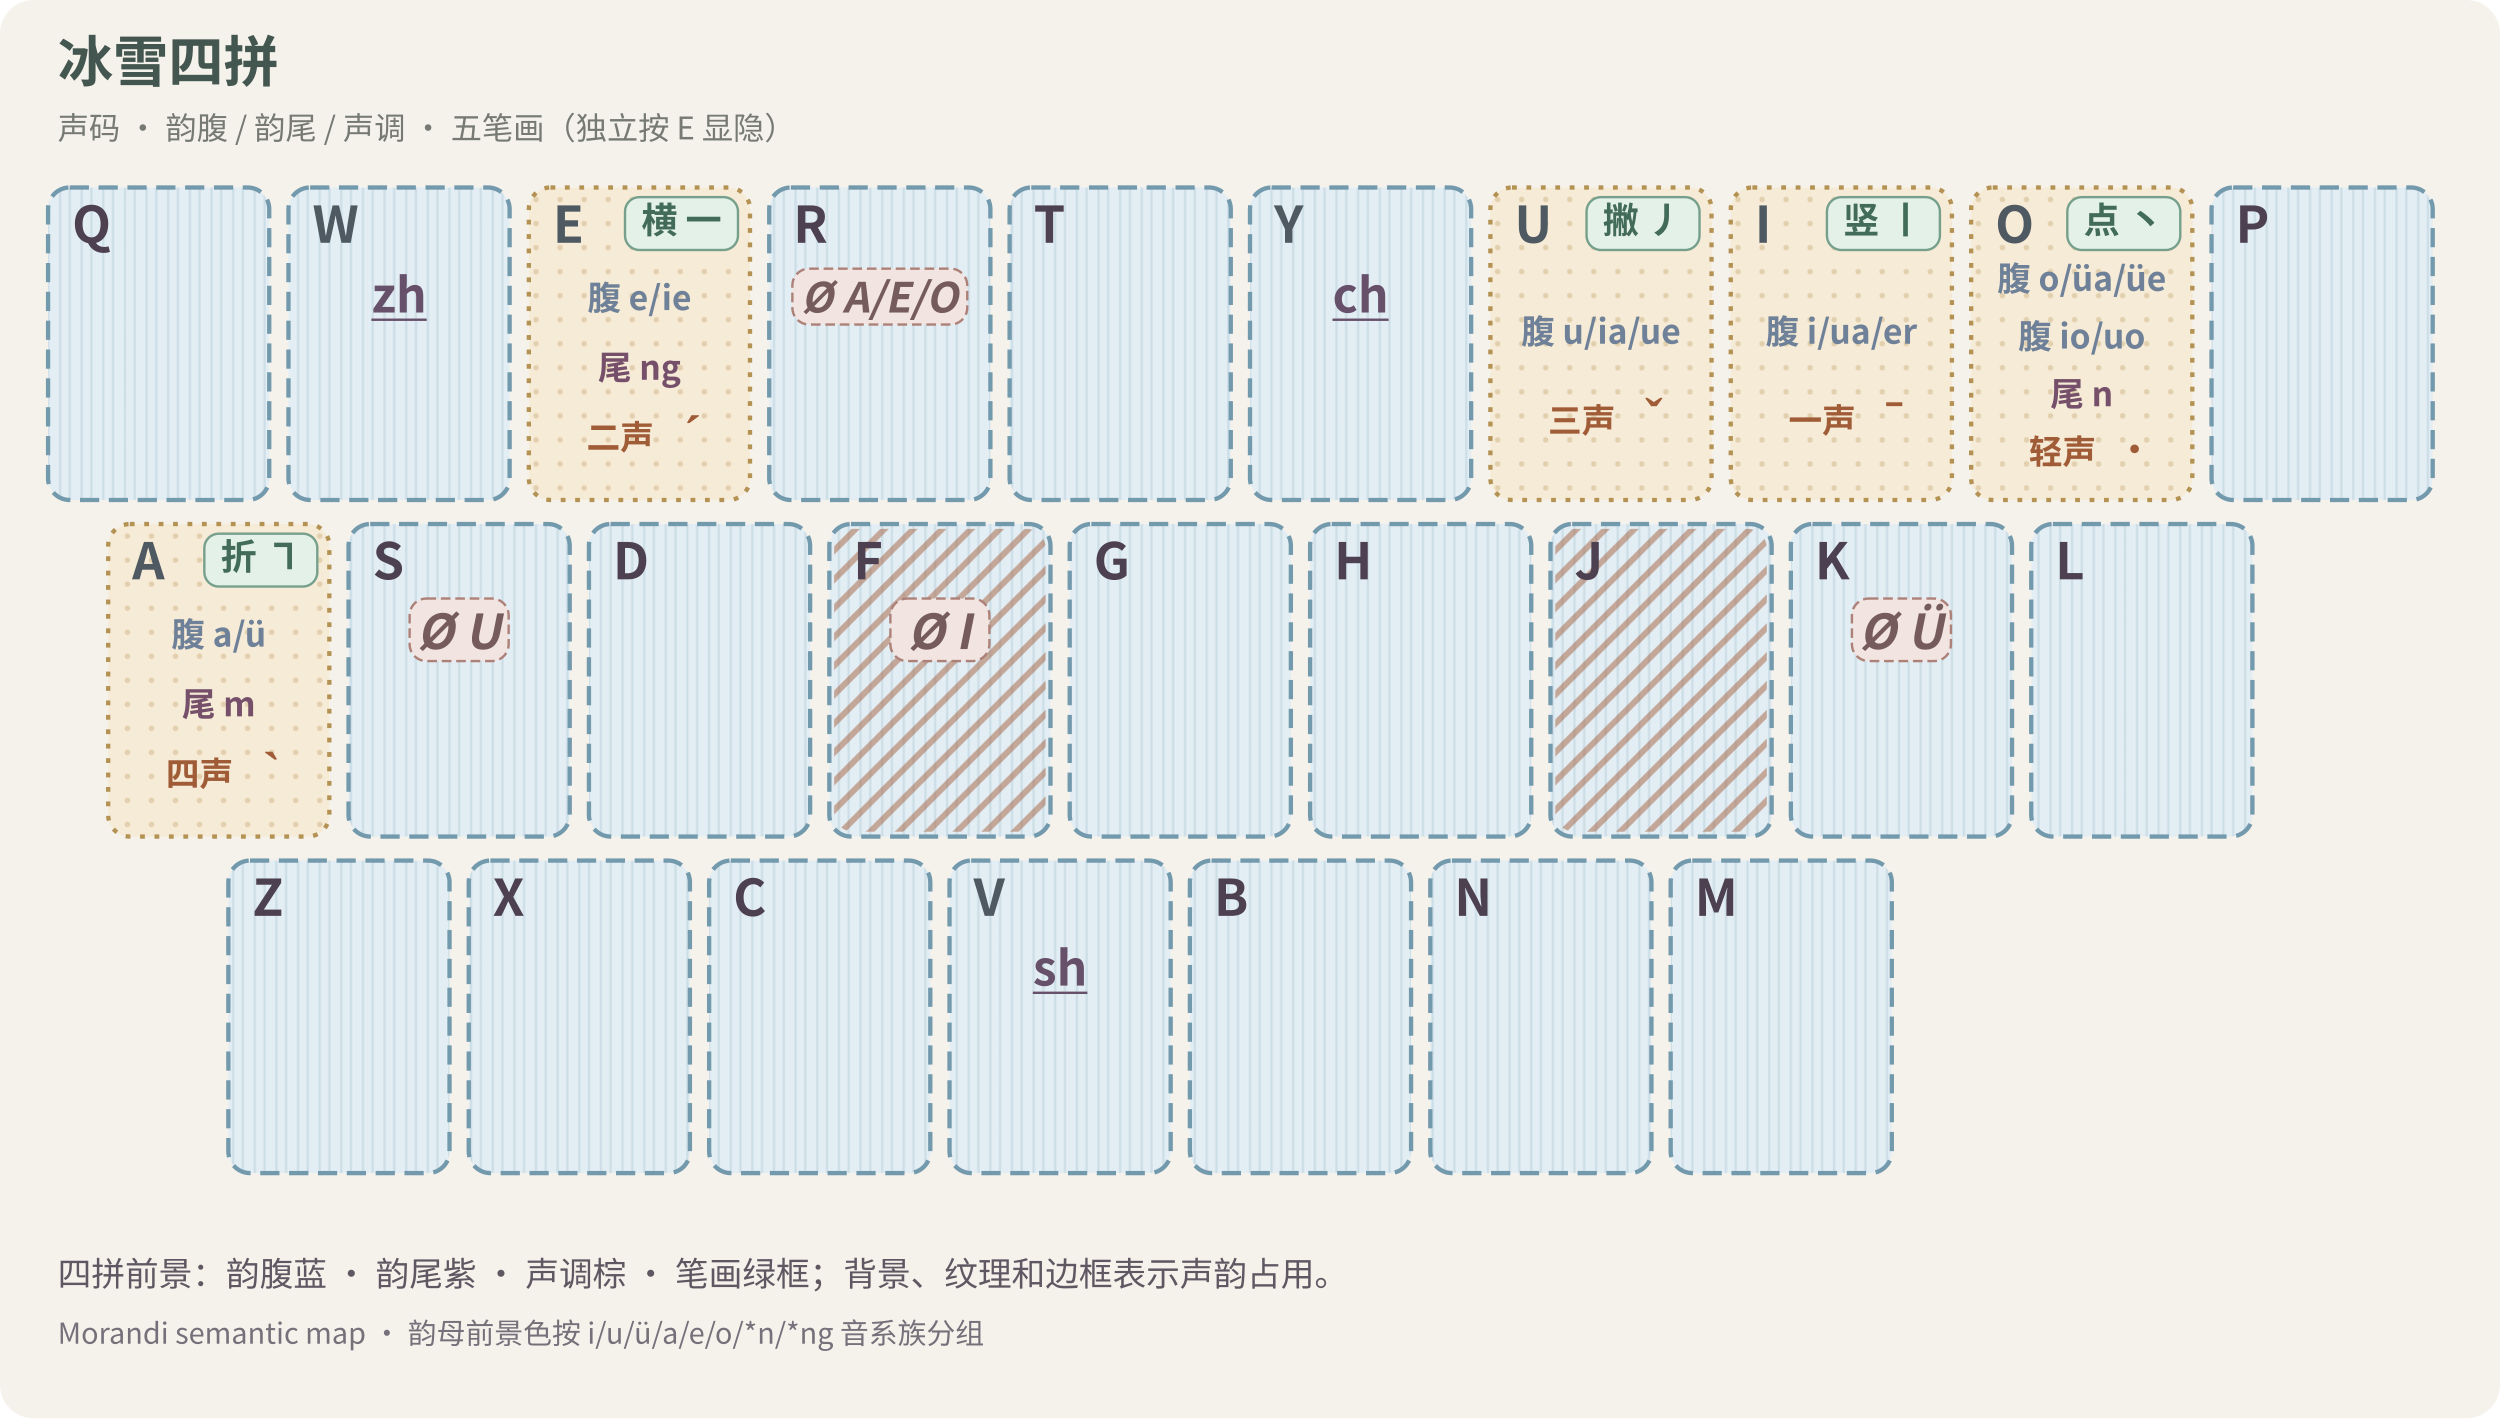
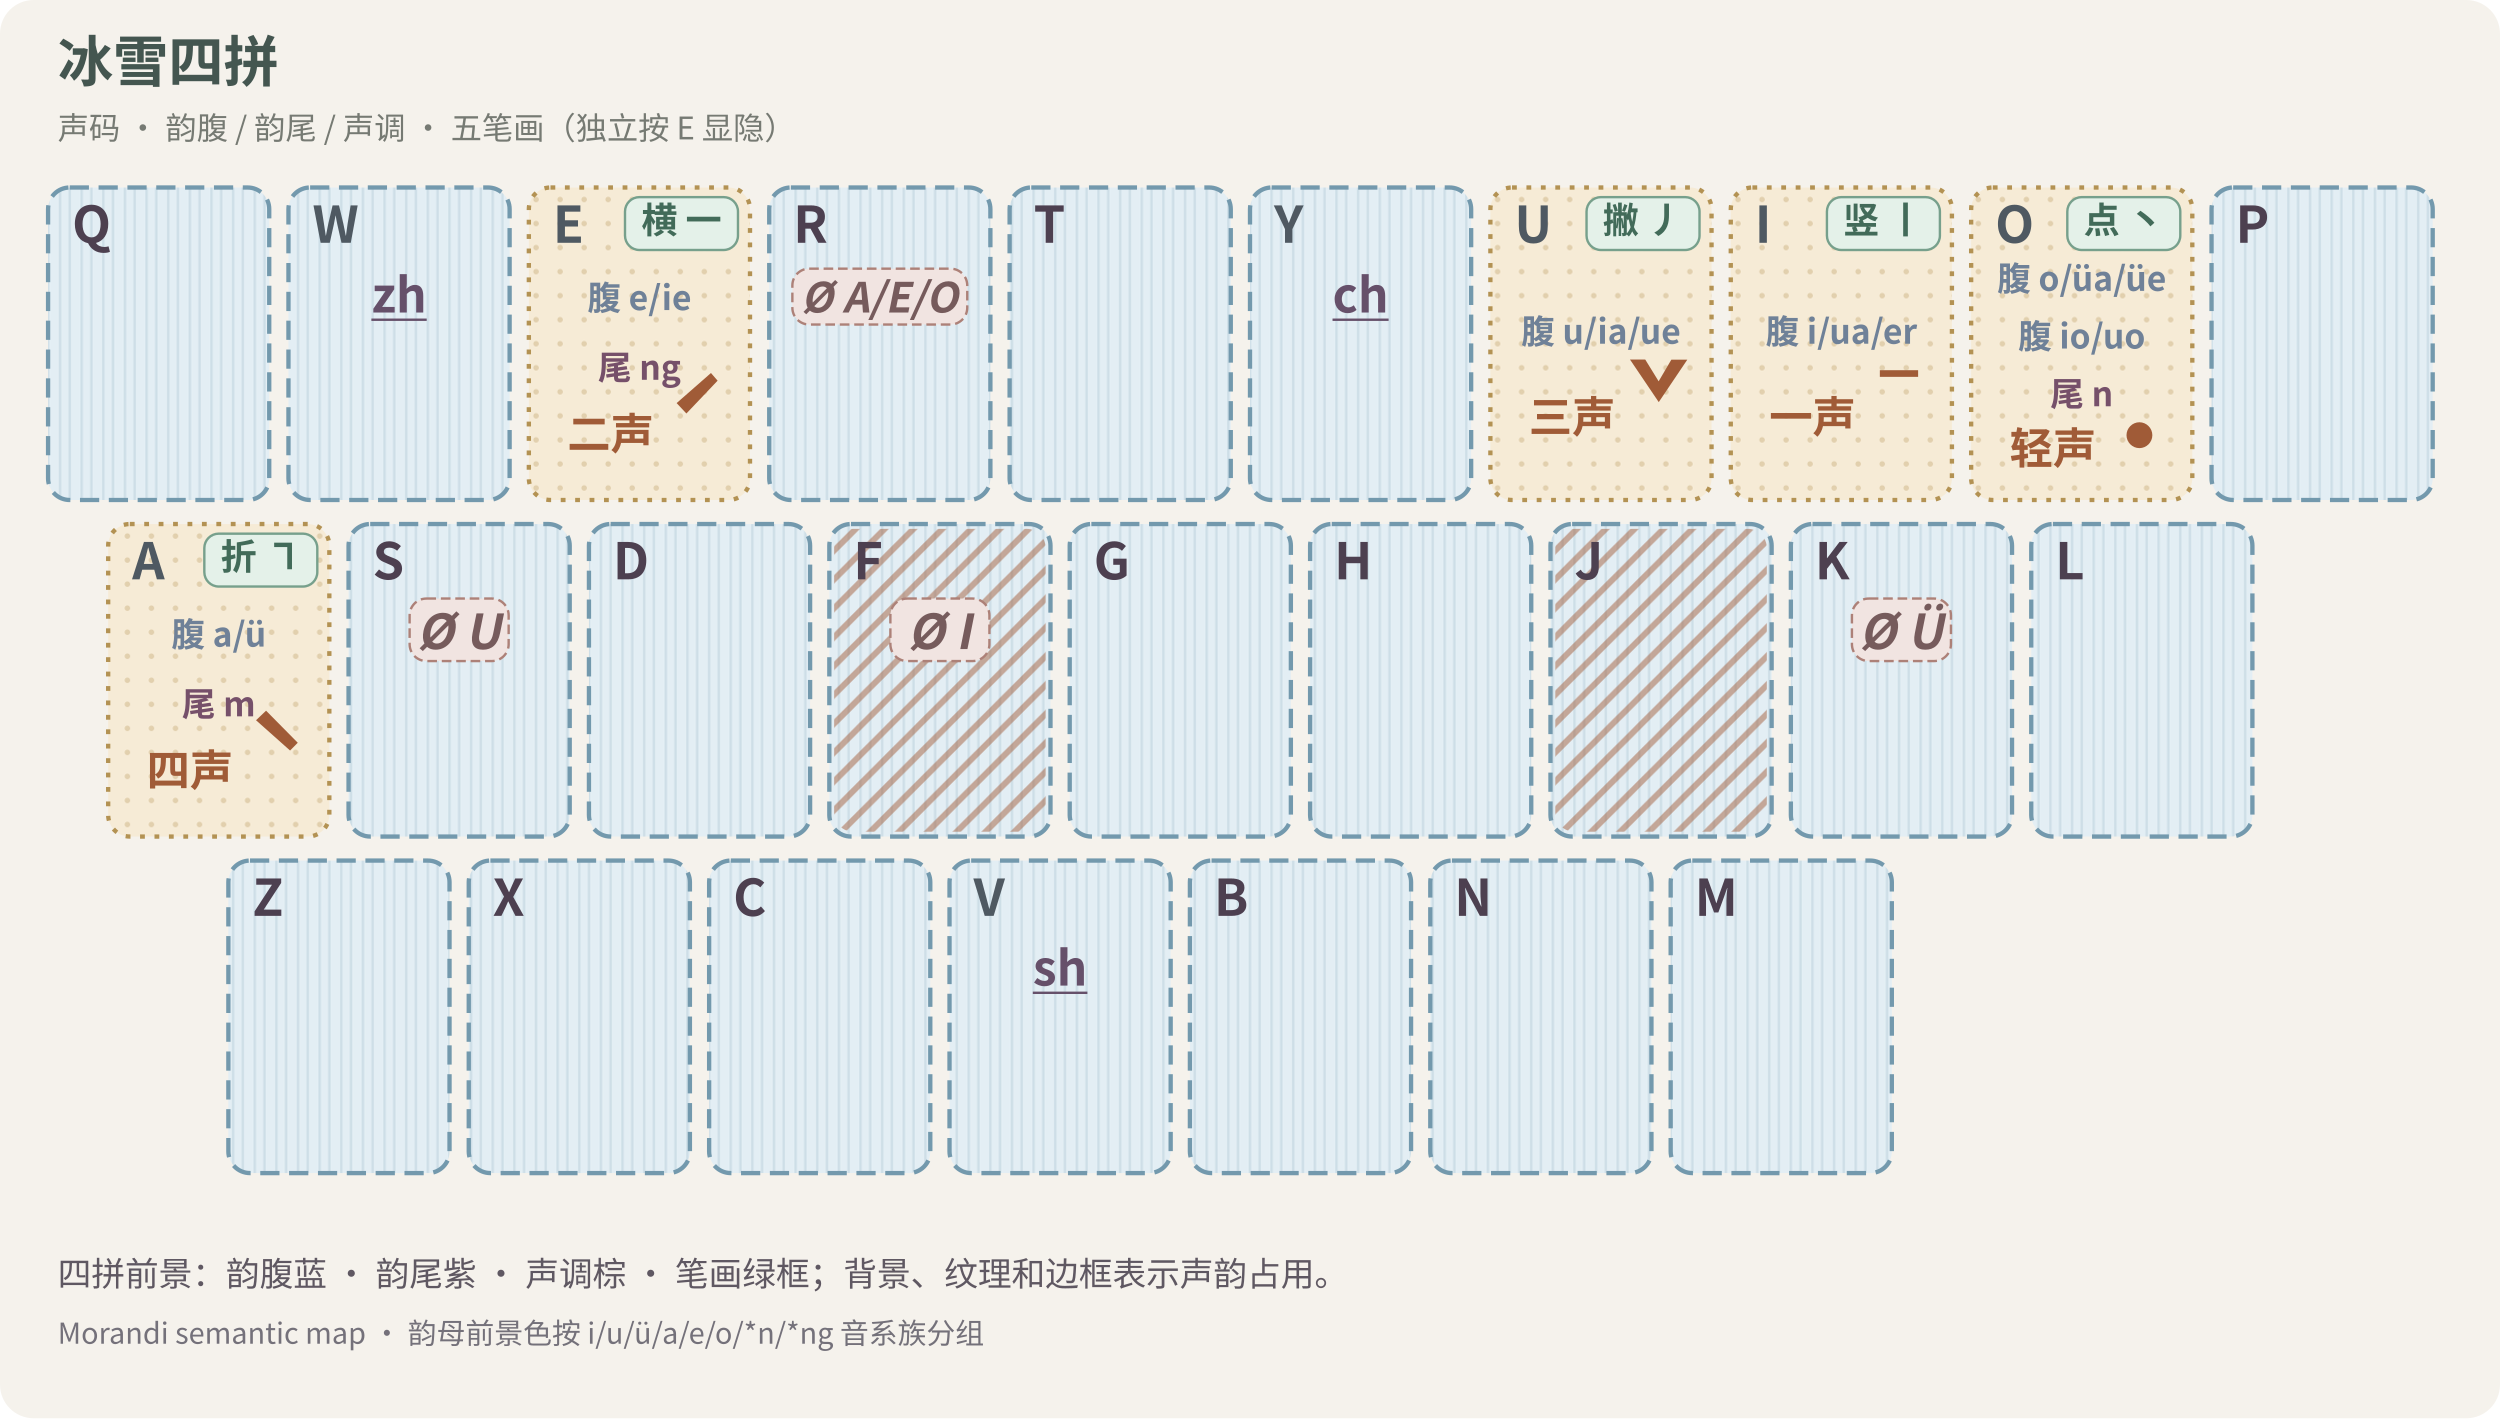
<svg xmlns="http://www.w3.org/2000/svg" class="keysvg nf4-keysvg" viewBox="0 0 1040 590" role="img" aria-labelledby="title desc">
  <defs>
    <pattern id="nf4-both" width="12" height="12" patternUnits="userSpaceOnUse">
      <rect width="12" height="12" fill="#fbfaf7" />
    </pattern>
    <pattern id="nf4-ionly" width="9" height="9" patternUnits="userSpaceOnUse">
      <rect width="9" height="9" fill="#e3eef4" />
      <path d="M2 0V9M7 0V9" stroke="#7399ad" stroke-opacity=".18" />
    </pattern>
    <pattern id="nf4-ronly" width="10" height="10" patternUnits="userSpaceOnUse">
      <rect width="10" height="10" fill="#f6ebd6" />
      <circle cx="3" cy="3" r="1.15" fill="#b39253" fill-opacity=".3" />
    </pattern>
    <pattern id="nf4-none" width="10" height="10" patternUnits="userSpaceOnUse">
      <rect width="10" height="10" fill="#eeece8" />
      <path d="M0 10L10 0" stroke="#aaa6a4" stroke-opacity=".14" />
    </pattern>
    <pattern id="nf4-multi" width="9" height="9" patternUnits="userSpaceOnUse">
      <rect width="9" height="9" fill="#f8efe2" />
      <path d="M-2 2L2-2M0 9L9 0M7 11L11 7" stroke="#9a784e" stroke-width="1.6" stroke-opacity=".27" />
    </pattern>
    <pattern id="nf4-anchor" width="12" height="12" patternUnits="userSpaceOnUse">
      <path d="M-3 3L3-3M0 12L12 0M9 15L15 9" stroke="#a05b37" stroke-width="2.5" stroke-opacity=".48" />
    </pattern>
  </defs>
  <rect width="1040" height="590" rx="14" fill="#f5f2ec" />
  <text x="24" y="34" font-family="Microsoft YaHei UI, Noto Sans CJK SC, sans-serif" font-size="23" fill="#445650" text-anchor="start" font-weight="760">冰雪四拼</text>
  <text x="24" y="58" font-family="Microsoft YaHei UI, Noto Sans CJK SC, sans-serif" font-size="13" fill="#767a73" text-anchor="start" font-weight="500">声码 · 韵腹 / 韵尾 / 声调 · 五笔画（独立按 E 显隐）</text>
  <g data-key="Q" data-role="initial-only">
    <clipPath id="snow_sipin-clip-0-0">
      <rect x="23" y="81" width="86" height="124" rx="7" />
    </clipPath>
    <rect x="20" y="78" width="92" height="130" rx="9" fill="url(#nf4-ionly)" stroke="#7399ad" stroke-width="1.8" stroke-dasharray="8 4" />
    <g clip-path="url(#snow_sipin-clip-0-0)">
      <text x="30" y="101" font-family="Microsoft YaHei UI, Noto Sans CJK SC, sans-serif" font-size="21" fill="#4d4050" text-anchor="start" font-weight="800">Q</text>
    </g>
  </g>
  <g data-key="W" data-role="initial-only">
    <clipPath id="snow_sipin-clip-0-1">
      <rect x="123" y="81" width="86" height="124" rx="7" />
    </clipPath>
    <rect x="120" y="78" width="92" height="130" rx="9" fill="url(#nf4-ionly)" stroke="#7399ad" stroke-width="1.8" stroke-dasharray="8 4" />
    <g clip-path="url(#snow_sipin-clip-0-1)">
      <text x="130" y="101" font-family="Microsoft YaHei UI, Noto Sans CJK SC, sans-serif" font-size="21" fill="#4f5962" text-anchor="start" font-weight="680">W</text>
      <text x="166" y="130" text-anchor="middle" font-family="Microsoft YaHei UI, Noto Sans CJK SC, sans-serif" font-size="20" font-weight="700" text-decoration="underline" fill="#66506a">zh</text>
    </g>
  </g>
  <g data-key="E" data-role="rhyme-auxiliary">
    <clipPath id="snow_sipin-clip-0-2">
      <rect x="223" y="81" width="86" height="124" rx="7" />
    </clipPath>
    <rect x="220" y="78" width="92" height="130" rx="9" fill="url(#nf4-ronly)" stroke="#b39253" stroke-width="1.8" stroke-dasharray="2 4" />
    <g clip-path="url(#snow_sipin-clip-0-2)">
      <text x="230" y="101" font-family="Microsoft YaHei UI, Noto Sans CJK SC, sans-serif" font-size="21" fill="#4f5962" text-anchor="start" font-weight="680">E</text>
      <g data-aux-badge="stroke">
        <rect x="260" y="82" width="47" height="22" rx="6" fill="#e4f1e9" stroke="#77a08c" />
        <text x="283.5" y="97" font-family="Microsoft YaHei UI, Noto Sans CJK SC, sans-serif" font-size="15" fill="#426b59" text-anchor="middle" font-weight="750" data-aux-kind="stroke">横 一</text>
      </g>
      <text x="266" y="129" font-family="Microsoft YaHei UI, Noto Sans CJK SC, sans-serif" font-size="14" fill="#6f8198" text-anchor="middle" font-weight="700" data-aux-kind="abdomen">腹 e/ie</text>
      <text x="266" y="158" font-family="Microsoft YaHei UI, Noto Sans CJK SC, sans-serif" font-size="14" fill="#76506a" text-anchor="middle" font-weight="700" data-aux-kind="tail">尾 ng</text>
-       <text x="258" y="187" font-family="Microsoft YaHei UI, Noto Sans CJK SC, sans-serif" font-size="14" fill="#a05b37" text-anchor="middle" font-weight="750" data-aux-kind="tone">二声</text>
-       <text x="288" y="188" font-family="Noto Sans Symbols 2, Segoe UI Symbol, Arial Unicode MS, sans-serif" font-size="22" fill="#a05b37" text-anchor="middle" font-weight="750" data-aux-mark="tone">ˊ</text>
+       <text x="254" y="187" font-family="Noto Sans Mono CJK SC, Noto Sans CJK SC, Noto Sans SC, Microsoft YaHei UI, sans-serif" font-size="18" fill="#a05b37" text-anchor="middle" font-weight="700" data-aux-kind="tone">二声</text>
+       <text x="290" y="191" font-family="Noto Sans Mono CJK SC, Noto Sans CJK SC, Noto Sans SC, Microsoft YaHei UI, sans-serif" font-size="42" fill="#a05b37" text-anchor="middle" font-weight="700" data-aux-mark="tone">ˊ</text>
    </g>
  </g>
  <g data-key="R" data-role="initial-only">
    <clipPath id="snow_sipin-clip-0-3">
      <rect x="323" y="81" width="86" height="124" rx="7" />
    </clipPath>
    <rect x="320" y="78" width="92" height="130" rx="9" fill="url(#nf4-ionly)" stroke="#7399ad" stroke-width="1.8" stroke-dasharray="8 4" />
    <g clip-path="url(#snow_sipin-clip-0-3)">
      <text x="330" y="101" font-family="Microsoft YaHei UI, Noto Sans CJK SC, sans-serif" font-size="21" fill="#4d4050" text-anchor="start" font-weight="800">R</text>
      <rect x="329.621" y="111.759" width="72.759" height="23.241" rx="7" fill="#f1e4e1" stroke="#ad8178" stroke-dasharray="4 2" />
      <text x="366" y="130" text-anchor="middle" font-family="Microsoft YaHei UI, Noto Sans CJK SC, sans-serif" font-size="17.241" font-weight="700" font-style="italic" fill="#765b5c">Ø A/E/O</text>
    </g>
  </g>
  <g data-key="T" data-role="initial-only">
    <clipPath id="snow_sipin-clip-0-4">
      <rect x="423" y="81" width="86" height="124" rx="7" />
    </clipPath>
    <rect x="420" y="78" width="92" height="130" rx="9" fill="url(#nf4-ionly)" stroke="#7399ad" stroke-width="1.8" stroke-dasharray="8 4" />
    <g clip-path="url(#snow_sipin-clip-0-4)">
      <text x="430" y="101" font-family="Microsoft YaHei UI, Noto Sans CJK SC, sans-serif" font-size="21" fill="#4d4050" text-anchor="start" font-weight="800">T</text>
    </g>
  </g>
  <g data-key="Y" data-role="initial-only">
    <clipPath id="snow_sipin-clip-0-5">
      <rect x="523" y="81" width="86" height="124" rx="7" />
    </clipPath>
    <rect x="520" y="78" width="92" height="130" rx="9" fill="url(#nf4-ionly)" stroke="#7399ad" stroke-width="1.8" stroke-dasharray="8 4" />
    <g clip-path="url(#snow_sipin-clip-0-5)">
      <text x="530" y="101" font-family="Microsoft YaHei UI, Noto Sans CJK SC, sans-serif" font-size="21" fill="#4f5962" text-anchor="start" font-weight="680">Y</text>
      <text x="566" y="130" text-anchor="middle" font-family="Microsoft YaHei UI, Noto Sans CJK SC, sans-serif" font-size="20" font-weight="700" text-decoration="underline" fill="#66506a">ch</text>
    </g>
  </g>
  <g data-key="U" data-role="rhyme-auxiliary">
    <clipPath id="snow_sipin-clip-0-6">
      <rect x="623" y="81" width="86" height="124" rx="7" />
    </clipPath>
    <rect x="620" y="78" width="92" height="130" rx="9" fill="url(#nf4-ronly)" stroke="#b39253" stroke-width="1.8" stroke-dasharray="2 4" />
    <g clip-path="url(#snow_sipin-clip-0-6)">
      <text x="630" y="101" font-family="Microsoft YaHei UI, Noto Sans CJK SC, sans-serif" font-size="21" fill="#4f5962" text-anchor="start" font-weight="680">U</text>
      <g data-aux-badge="stroke">
        <rect x="660" y="82" width="47" height="22" rx="6" fill="#e4f1e9" stroke="#77a08c" />
        <text x="683.5" y="97" font-family="Microsoft YaHei UI, Noto Sans CJK SC, sans-serif" font-size="15" fill="#426b59" text-anchor="middle" font-weight="750" data-aux-kind="stroke">撇 丿</text>
      </g>
      <text x="666" y="143" font-family="Microsoft YaHei UI, Noto Sans CJK SC, sans-serif" font-size="14" fill="#6f8198" text-anchor="middle" font-weight="700" data-aux-kind="abdomen">腹 u/ia/ue</text>
-       <text x="658" y="180" font-family="Microsoft YaHei UI, Noto Sans CJK SC, sans-serif" font-size="14" fill="#a05b37" text-anchor="middle" font-weight="750" data-aux-kind="tone">三声</text>
-       <text x="688" y="181" font-family="Noto Sans Symbols 2, Segoe UI Symbol, Arial Unicode MS, sans-serif" font-size="22" fill="#a05b37" text-anchor="middle" font-weight="750" data-aux-mark="tone">ˇ</text>
+       <text x="654" y="180" font-family="Noto Sans Mono CJK SC, Noto Sans CJK SC, Noto Sans SC, Microsoft YaHei UI, sans-serif" font-size="18" fill="#a05b37" text-anchor="middle" font-weight="700" data-aux-kind="tone">三声</text>
+       <text x="690" y="184" font-family="Noto Sans Mono CJK SC, Noto Sans CJK SC, Noto Sans SC, Microsoft YaHei UI, sans-serif" font-size="42" fill="#a05b37" text-anchor="middle" font-weight="700" data-aux-mark="tone">ˇ</text>
    </g>
  </g>
  <g data-key="I" data-role="rhyme-auxiliary">
    <clipPath id="snow_sipin-clip-0-7">
      <rect x="723" y="81" width="86" height="124" rx="7" />
    </clipPath>
    <rect x="720" y="78" width="92" height="130" rx="9" fill="url(#nf4-ronly)" stroke="#b39253" stroke-width="1.8" stroke-dasharray="2 4" />
    <g clip-path="url(#snow_sipin-clip-0-7)">
      <text x="730" y="101" font-family="Microsoft YaHei UI, Noto Sans CJK SC, sans-serif" font-size="21" fill="#4f5962" text-anchor="start" font-weight="680">I</text>
      <g data-aux-badge="stroke">
        <rect x="760" y="82" width="47" height="22" rx="6" fill="#e4f1e9" stroke="#77a08c" />
        <text x="783.5" y="97" font-family="Microsoft YaHei UI, Noto Sans CJK SC, sans-serif" font-size="15" fill="#426b59" text-anchor="middle" font-weight="750" data-aux-kind="stroke">竖 丨</text>
      </g>
      <text x="766" y="143" font-family="Microsoft YaHei UI, Noto Sans CJK SC, sans-serif" font-size="14" fill="#6f8198" text-anchor="middle" font-weight="700" data-aux-kind="abdomen">腹 i/ua/er</text>
-       <text x="758" y="180" font-family="Microsoft YaHei UI, Noto Sans CJK SC, sans-serif" font-size="14" fill="#a05b37" text-anchor="middle" font-weight="750" data-aux-kind="tone">一声</text>
-       <text x="788" y="181" font-family="Noto Sans Symbols 2, Segoe UI Symbol, Arial Unicode MS, sans-serif" font-size="22" fill="#a05b37" text-anchor="middle" font-weight="750" data-aux-mark="tone">ˉ</text>
+       <text x="754" y="180" font-family="Noto Sans Mono CJK SC, Noto Sans CJK SC, Noto Sans SC, Microsoft YaHei UI, sans-serif" font-size="18" fill="#a05b37" text-anchor="middle" font-weight="700" data-aux-kind="tone">一声</text>
+       <text x="790" y="184" font-family="Noto Sans Mono CJK SC, Noto Sans CJK SC, Noto Sans SC, Microsoft YaHei UI, sans-serif" font-size="42" fill="#a05b37" text-anchor="middle" font-weight="700" data-aux-mark="tone">ˉ</text>
    </g>
  </g>
  <g data-key="O" data-role="rhyme-auxiliary">
    <clipPath id="snow_sipin-clip-0-8">
      <rect x="823" y="81" width="86" height="124" rx="7" />
    </clipPath>
    <rect x="820" y="78" width="92" height="130" rx="9" fill="url(#nf4-ronly)" stroke="#b39253" stroke-width="1.8" stroke-dasharray="2 4" />
    <g clip-path="url(#snow_sipin-clip-0-8)">
      <text x="830" y="101" font-family="Microsoft YaHei UI, Noto Sans CJK SC, sans-serif" font-size="21" fill="#4f5962" text-anchor="start" font-weight="680">O</text>
      <g data-aux-badge="stroke">
        <rect x="860" y="82" width="47" height="22" rx="6" fill="#e4f1e9" stroke="#77a08c" />
        <text x="883.5" y="97" font-family="Microsoft YaHei UI, Noto Sans CJK SC, sans-serif" font-size="15" fill="#426b59" text-anchor="middle" font-weight="750" data-aux-kind="stroke">点 丶</text>
      </g>
      <text x="866" y="121" font-family="Microsoft YaHei UI, Noto Sans CJK SC, sans-serif" font-size="14" fill="#6f8198" text-anchor="middle" font-weight="700" data-aux-kind="abdomen">腹 o/üa/üe</text>
      <text x="866" y="145" font-family="Microsoft YaHei UI, Noto Sans CJK SC, sans-serif" font-size="14" fill="#6f8198" text-anchor="middle" font-weight="700" data-aux-kind="abdomen">腹 io/uo</text>
      <text x="866" y="169" font-family="Microsoft YaHei UI, Noto Sans CJK SC, sans-serif" font-size="14" fill="#76506a" text-anchor="middle" font-weight="700" data-aux-kind="tail">尾 n</text>
-       <text x="858" y="193" font-family="Microsoft YaHei UI, Noto Sans CJK SC, sans-serif" font-size="14" fill="#a05b37" text-anchor="middle" font-weight="750" data-aux-kind="tone">轻声</text>
-       <text x="888" y="194" font-family="Noto Sans Symbols 2, Segoe UI Symbol, Arial Unicode MS, sans-serif" font-size="22" fill="#a05b37" text-anchor="middle" font-weight="750" data-aux-mark="tone">·</text>
+       <text x="854" y="193" font-family="Noto Sans Mono CJK SC, Noto Sans CJK SC, Noto Sans SC, Microsoft YaHei UI, sans-serif" font-size="18" fill="#a05b37" text-anchor="middle" font-weight="700" data-aux-kind="tone">轻声</text>
+       <text x="890" y="197" font-family="Noto Sans Mono CJK SC, Noto Sans CJK SC, Noto Sans SC, Microsoft YaHei UI, sans-serif" font-size="42" fill="#a05b37" text-anchor="middle" font-weight="700" data-aux-mark="tone">·</text>
    </g>
  </g>
  <g data-key="P" data-role="initial-only">
    <clipPath id="snow_sipin-clip-0-9">
      <rect x="923" y="81" width="86" height="124" rx="7" />
    </clipPath>
    <rect x="920" y="78" width="92" height="130" rx="9" fill="url(#nf4-ionly)" stroke="#7399ad" stroke-width="1.8" stroke-dasharray="8 4" />
    <g clip-path="url(#snow_sipin-clip-0-9)">
      <text x="930" y="101" font-family="Microsoft YaHei UI, Noto Sans CJK SC, sans-serif" font-size="21" fill="#4d4050" text-anchor="start" font-weight="800">P</text>
    </g>
  </g>
  <g data-key="A" data-role="rhyme-auxiliary">
    <clipPath id="snow_sipin-clip-1-0">
      <rect x="48" y="221" width="86" height="124" rx="7" />
    </clipPath>
    <rect x="45" y="218" width="92" height="130" rx="9" fill="url(#nf4-ronly)" stroke="#b39253" stroke-width="1.8" stroke-dasharray="2 4" />
    <g clip-path="url(#snow_sipin-clip-1-0)">
      <text x="55" y="241" font-family="Microsoft YaHei UI, Noto Sans CJK SC, sans-serif" font-size="21" fill="#4f5962" text-anchor="start" font-weight="680">A</text>
      <g data-aux-badge="stroke">
        <rect x="85" y="222" width="47" height="22" rx="6" fill="#e4f1e9" stroke="#77a08c" />
        <text x="108.5" y="237" font-family="Microsoft YaHei UI, Noto Sans CJK SC, sans-serif" font-size="15" fill="#426b59" text-anchor="middle" font-weight="750" data-aux-kind="stroke">折 ㇕</text>
      </g>
      <text x="91" y="269" font-family="Microsoft YaHei UI, Noto Sans CJK SC, sans-serif" font-size="14" fill="#6f8198" text-anchor="middle" font-weight="700" data-aux-kind="abdomen">腹 a/ü</text>
      <text x="91" y="298" font-family="Microsoft YaHei UI, Noto Sans CJK SC, sans-serif" font-size="14" fill="#76506a" text-anchor="middle" font-weight="700" data-aux-kind="tail">尾 m</text>
-       <text x="83" y="327" font-family="Microsoft YaHei UI, Noto Sans CJK SC, sans-serif" font-size="14" fill="#a05b37" text-anchor="middle" font-weight="750" data-aux-kind="tone">四声</text>
-       <text x="113" y="328" font-family="Noto Sans Symbols 2, Segoe UI Symbol, Arial Unicode MS, sans-serif" font-size="22" fill="#a05b37" text-anchor="middle" font-weight="750" data-aux-mark="tone">ˋ</text>
+       <text x="79" y="327" font-family="Noto Sans Mono CJK SC, Noto Sans CJK SC, Noto Sans SC, Microsoft YaHei UI, sans-serif" font-size="18" fill="#a05b37" text-anchor="middle" font-weight="700" data-aux-kind="tone">四声</text>
+       <text x="115" y="331" font-family="Noto Sans Mono CJK SC, Noto Sans CJK SC, Noto Sans SC, Microsoft YaHei UI, sans-serif" font-size="42" fill="#a05b37" text-anchor="middle" font-weight="700" data-aux-mark="tone">ˋ</text>
    </g>
  </g>
  <g data-key="S" data-role="initial-only">
    <clipPath id="snow_sipin-clip-1-1">
      <rect x="148" y="221" width="86" height="124" rx="7" />
    </clipPath>
    <rect x="145" y="218" width="92" height="130" rx="9" fill="url(#nf4-ionly)" stroke="#7399ad" stroke-width="1.8" stroke-dasharray="8 4" />
    <g clip-path="url(#snow_sipin-clip-1-1)">
      <text x="155" y="241" font-family="Microsoft YaHei UI, Noto Sans CJK SC, sans-serif" font-size="21" fill="#4d4050" text-anchor="start" font-weight="800">S</text>
      <rect x="170.4" y="249" width="41.2" height="26" rx="7" fill="#f1e4e1" stroke="#ad8178" stroke-dasharray="4 2" />
      <text x="191" y="270" text-anchor="middle" font-family="Microsoft YaHei UI, Noto Sans CJK SC, sans-serif" font-size="20" font-weight="700" font-style="italic" fill="#765b5c">Ø U</text>
    </g>
  </g>
  <g data-key="D" data-role="initial-only">
    <clipPath id="snow_sipin-clip-1-2">
      <rect x="248" y="221" width="86" height="124" rx="7" />
    </clipPath>
    <rect x="245" y="218" width="92" height="130" rx="9" fill="url(#nf4-ionly)" stroke="#7399ad" stroke-width="1.8" stroke-dasharray="8 4" />
    <g clip-path="url(#snow_sipin-clip-1-2)">
      <text x="255" y="241" font-family="Microsoft YaHei UI, Noto Sans CJK SC, sans-serif" font-size="21" fill="#4d4050" text-anchor="start" font-weight="800">D</text>
    </g>
  </g>
  <g data-key="F" data-role="initial-only">
    <clipPath id="snow_sipin-clip-1-3">
      <rect x="348" y="221" width="86" height="124" rx="7" />
    </clipPath>
    <rect x="345" y="218" width="92" height="130" rx="9" fill="url(#nf4-ionly)" stroke="#7399ad" stroke-width="1.8" stroke-dasharray="8 4" />
    <rect x="347" y="220" width="88" height="126" rx="8" fill="url(#nf4-anchor)" pointer-events="none" />
    <g clip-path="url(#snow_sipin-clip-1-3)">
      <text x="355" y="241" font-family="Microsoft YaHei UI, Noto Sans CJK SC, sans-serif" font-size="21" fill="#4d4050" text-anchor="start" font-weight="800">F</text>
      <rect x="370.4" y="249" width="41.2" height="26" rx="7" fill="#f1e4e1" stroke="#ad8178" stroke-dasharray="4 2" />
      <text x="391" y="270" text-anchor="middle" font-family="Microsoft YaHei UI, Noto Sans CJK SC, sans-serif" font-size="20" font-weight="700" font-style="italic" fill="#765b5c">Ø I</text>
    </g>
  </g>
  <g data-key="G" data-role="initial-only">
    <clipPath id="snow_sipin-clip-1-4">
      <rect x="448" y="221" width="86" height="124" rx="7" />
    </clipPath>
    <rect x="445" y="218" width="92" height="130" rx="9" fill="url(#nf4-ionly)" stroke="#7399ad" stroke-width="1.8" stroke-dasharray="8 4" />
    <g clip-path="url(#snow_sipin-clip-1-4)">
      <text x="455" y="241" font-family="Microsoft YaHei UI, Noto Sans CJK SC, sans-serif" font-size="21" fill="#4d4050" text-anchor="start" font-weight="800">G</text>
    </g>
  </g>
  <g data-key="H" data-role="initial-only">
    <clipPath id="snow_sipin-clip-1-5">
      <rect x="548" y="221" width="86" height="124" rx="7" />
    </clipPath>
    <rect x="545" y="218" width="92" height="130" rx="9" fill="url(#nf4-ionly)" stroke="#7399ad" stroke-width="1.8" stroke-dasharray="8 4" />
    <g clip-path="url(#snow_sipin-clip-1-5)">
      <text x="555" y="241" font-family="Microsoft YaHei UI, Noto Sans CJK SC, sans-serif" font-size="21" fill="#4d4050" text-anchor="start" font-weight="800">H</text>
    </g>
  </g>
  <g data-key="J" data-role="initial-only">
    <clipPath id="snow_sipin-clip-1-6">
      <rect x="648" y="221" width="86" height="124" rx="7" />
    </clipPath>
    <rect x="645" y="218" width="92" height="130" rx="9" fill="url(#nf4-ionly)" stroke="#7399ad" stroke-width="1.8" stroke-dasharray="8 4" />
    <rect x="647" y="220" width="88" height="126" rx="8" fill="url(#nf4-anchor)" pointer-events="none" />
    <g clip-path="url(#snow_sipin-clip-1-6)">
      <text x="655" y="241" font-family="Microsoft YaHei UI, Noto Sans CJK SC, sans-serif" font-size="21" fill="#4d4050" text-anchor="start" font-weight="800">J</text>
    </g>
  </g>
  <g data-key="K" data-role="initial-only">
    <clipPath id="snow_sipin-clip-1-7">
      <rect x="748" y="221" width="86" height="124" rx="7" />
    </clipPath>
    <rect x="745" y="218" width="92" height="130" rx="9" fill="url(#nf4-ionly)" stroke="#7399ad" stroke-width="1.8" stroke-dasharray="8 4" />
    <g clip-path="url(#snow_sipin-clip-1-7)">
      <text x="755" y="241" font-family="Microsoft YaHei UI, Noto Sans CJK SC, sans-serif" font-size="21" fill="#4d4050" text-anchor="start" font-weight="800">K</text>
      <rect x="770.4" y="249" width="41.2" height="26" rx="7" fill="#f1e4e1" stroke="#ad8178" stroke-dasharray="4 2" />
      <text x="791" y="270" text-anchor="middle" font-family="Microsoft YaHei UI, Noto Sans CJK SC, sans-serif" font-size="20" font-weight="700" font-style="italic" fill="#765b5c">Ø Ü</text>
    </g>
  </g>
  <g data-key="L" data-role="initial-only">
    <clipPath id="snow_sipin-clip-1-8">
      <rect x="848" y="221" width="86" height="124" rx="7" />
    </clipPath>
    <rect x="845" y="218" width="92" height="130" rx="9" fill="url(#nf4-ionly)" stroke="#7399ad" stroke-width="1.8" stroke-dasharray="8 4" />
    <g clip-path="url(#snow_sipin-clip-1-8)">
      <text x="855" y="241" font-family="Microsoft YaHei UI, Noto Sans CJK SC, sans-serif" font-size="21" fill="#4d4050" text-anchor="start" font-weight="800">L</text>
    </g>
  </g>
  <g data-key="Z" data-role="initial-only">
    <clipPath id="snow_sipin-clip-2-0">
      <rect x="98" y="361" width="86" height="124" rx="7" />
    </clipPath>
    <rect x="95" y="358" width="92" height="130" rx="9" fill="url(#nf4-ionly)" stroke="#7399ad" stroke-width="1.8" stroke-dasharray="8 4" />
    <g clip-path="url(#snow_sipin-clip-2-0)">
      <text x="105" y="381" font-family="Microsoft YaHei UI, Noto Sans CJK SC, sans-serif" font-size="21" fill="#4d4050" text-anchor="start" font-weight="800">Z</text>
    </g>
  </g>
  <g data-key="X" data-role="initial-only">
    <clipPath id="snow_sipin-clip-2-1">
      <rect x="198" y="361" width="86" height="124" rx="7" />
    </clipPath>
    <rect x="195" y="358" width="92" height="130" rx="9" fill="url(#nf4-ionly)" stroke="#7399ad" stroke-width="1.8" stroke-dasharray="8 4" />
    <g clip-path="url(#snow_sipin-clip-2-1)">
      <text x="205" y="381" font-family="Microsoft YaHei UI, Noto Sans CJK SC, sans-serif" font-size="21" fill="#4d4050" text-anchor="start" font-weight="800">X</text>
    </g>
  </g>
  <g data-key="C" data-role="initial-only">
    <clipPath id="snow_sipin-clip-2-2">
      <rect x="298" y="361" width="86" height="124" rx="7" />
    </clipPath>
    <rect x="295" y="358" width="92" height="130" rx="9" fill="url(#nf4-ionly)" stroke="#7399ad" stroke-width="1.8" stroke-dasharray="8 4" />
    <g clip-path="url(#snow_sipin-clip-2-2)">
      <text x="305" y="381" font-family="Microsoft YaHei UI, Noto Sans CJK SC, sans-serif" font-size="21" fill="#4d4050" text-anchor="start" font-weight="800">C</text>
    </g>
  </g>
  <g data-key="V" data-role="initial-only">
    <clipPath id="snow_sipin-clip-2-3">
      <rect x="398" y="361" width="86" height="124" rx="7" />
    </clipPath>
    <rect x="395" y="358" width="92" height="130" rx="9" fill="url(#nf4-ionly)" stroke="#7399ad" stroke-width="1.8" stroke-dasharray="8 4" />
    <g clip-path="url(#snow_sipin-clip-2-3)">
      <text x="405" y="381" font-family="Microsoft YaHei UI, Noto Sans CJK SC, sans-serif" font-size="21" fill="#4f5962" text-anchor="start" font-weight="680">V</text>
      <text x="441" y="410" text-anchor="middle" font-family="Microsoft YaHei UI, Noto Sans CJK SC, sans-serif" font-size="20" font-weight="700" text-decoration="underline" fill="#66506a">sh</text>
    </g>
  </g>
  <g data-key="B" data-role="initial-only">
    <clipPath id="snow_sipin-clip-2-4">
      <rect x="498" y="361" width="86" height="124" rx="7" />
    </clipPath>
    <rect x="495" y="358" width="92" height="130" rx="9" fill="url(#nf4-ionly)" stroke="#7399ad" stroke-width="1.8" stroke-dasharray="8 4" />
    <g clip-path="url(#snow_sipin-clip-2-4)">
      <text x="505" y="381" font-family="Microsoft YaHei UI, Noto Sans CJK SC, sans-serif" font-size="21" fill="#4d4050" text-anchor="start" font-weight="800">B</text>
    </g>
  </g>
  <g data-key="N" data-role="initial-only">
    <clipPath id="snow_sipin-clip-2-5">
      <rect x="598" y="361" width="86" height="124" rx="7" />
    </clipPath>
    <rect x="595" y="358" width="92" height="130" rx="9" fill="url(#nf4-ionly)" stroke="#7399ad" stroke-width="1.8" stroke-dasharray="8 4" />
    <g clip-path="url(#snow_sipin-clip-2-5)">
      <text x="605" y="381" font-family="Microsoft YaHei UI, Noto Sans CJK SC, sans-serif" font-size="21" fill="#4d4050" text-anchor="start" font-weight="800">N</text>
    </g>
  </g>
  <g data-key="M" data-role="initial-only">
    <clipPath id="snow_sipin-clip-2-6">
      <rect x="698" y="361" width="86" height="124" rx="7" />
    </clipPath>
    <rect x="695" y="358" width="92" height="130" rx="9" fill="url(#nf4-ionly)" stroke="#7399ad" stroke-width="1.8" stroke-dasharray="8 4" />
    <g clip-path="url(#snow_sipin-clip-2-6)">
      <text x="705" y="381" font-family="Microsoft YaHei UI, Noto Sans CJK SC, sans-serif" font-size="21" fill="#4d4050" text-anchor="start" font-weight="800">M</text>
    </g>
  </g>
  <text x="24" y="535" font-family="Microsoft YaHei UI, Noto Sans CJK SC, sans-serif" font-size="14" fill="#5f5862" text-anchor="start" font-weight="500">四拼前景：韵腹蓝 · 韵尾紫 · 声调棕 · 笔画绿框；背景、纹理和边框表示声韵占用。</text>
  <text x="24" y="559" font-family="Microsoft YaHei UI, Noto Sans CJK SC, sans-serif" font-size="12" fill="#74717a" text-anchor="start" font-weight="500">Morandi semantic map · 韵母前景色按 i/u/ü/a/e/o/*n/*ng 音系族分组</text>
</svg>
